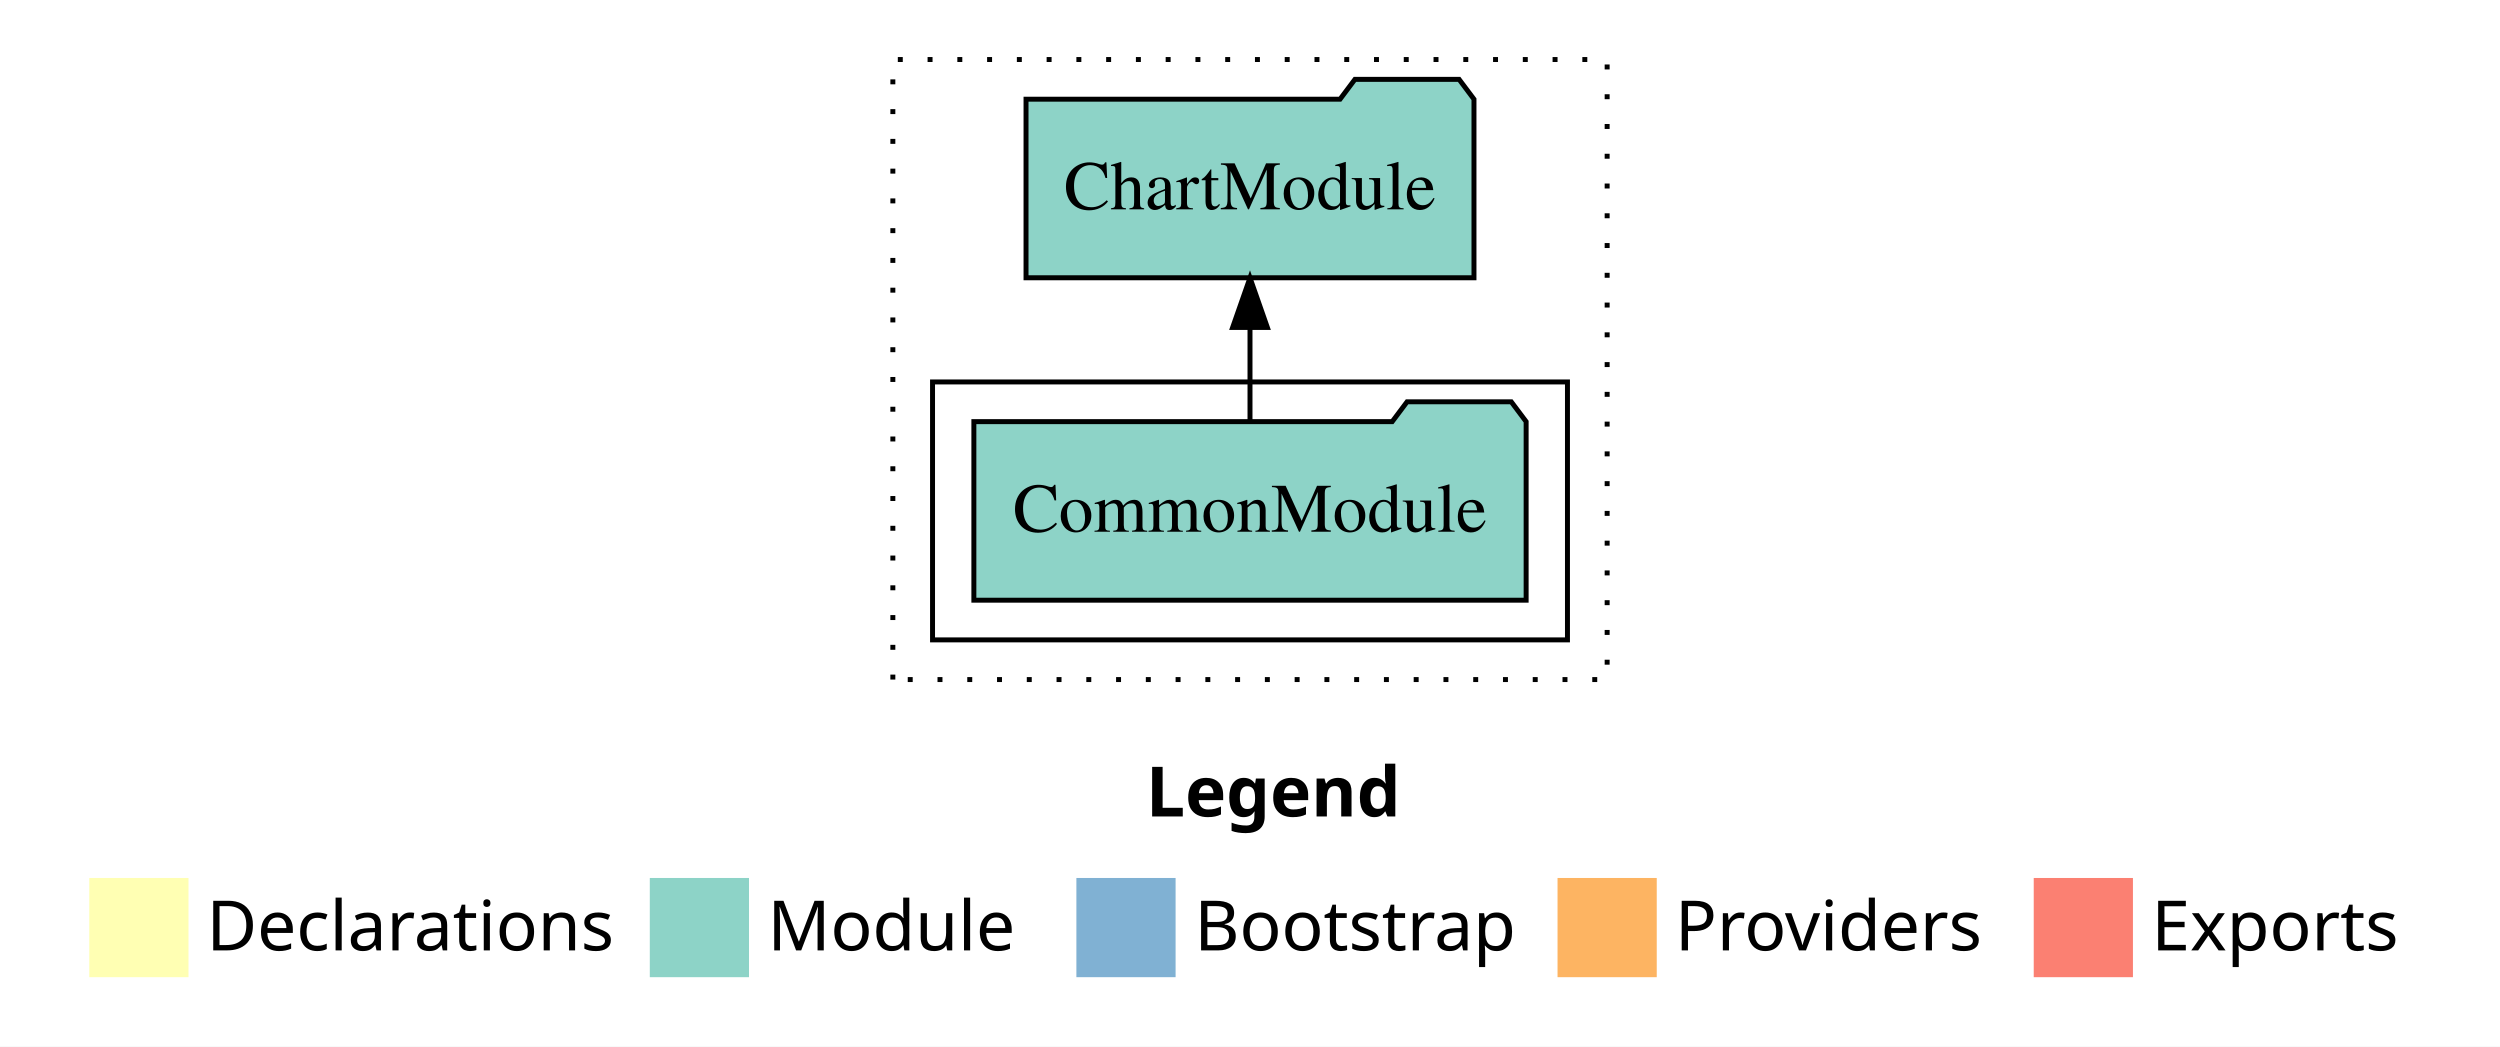
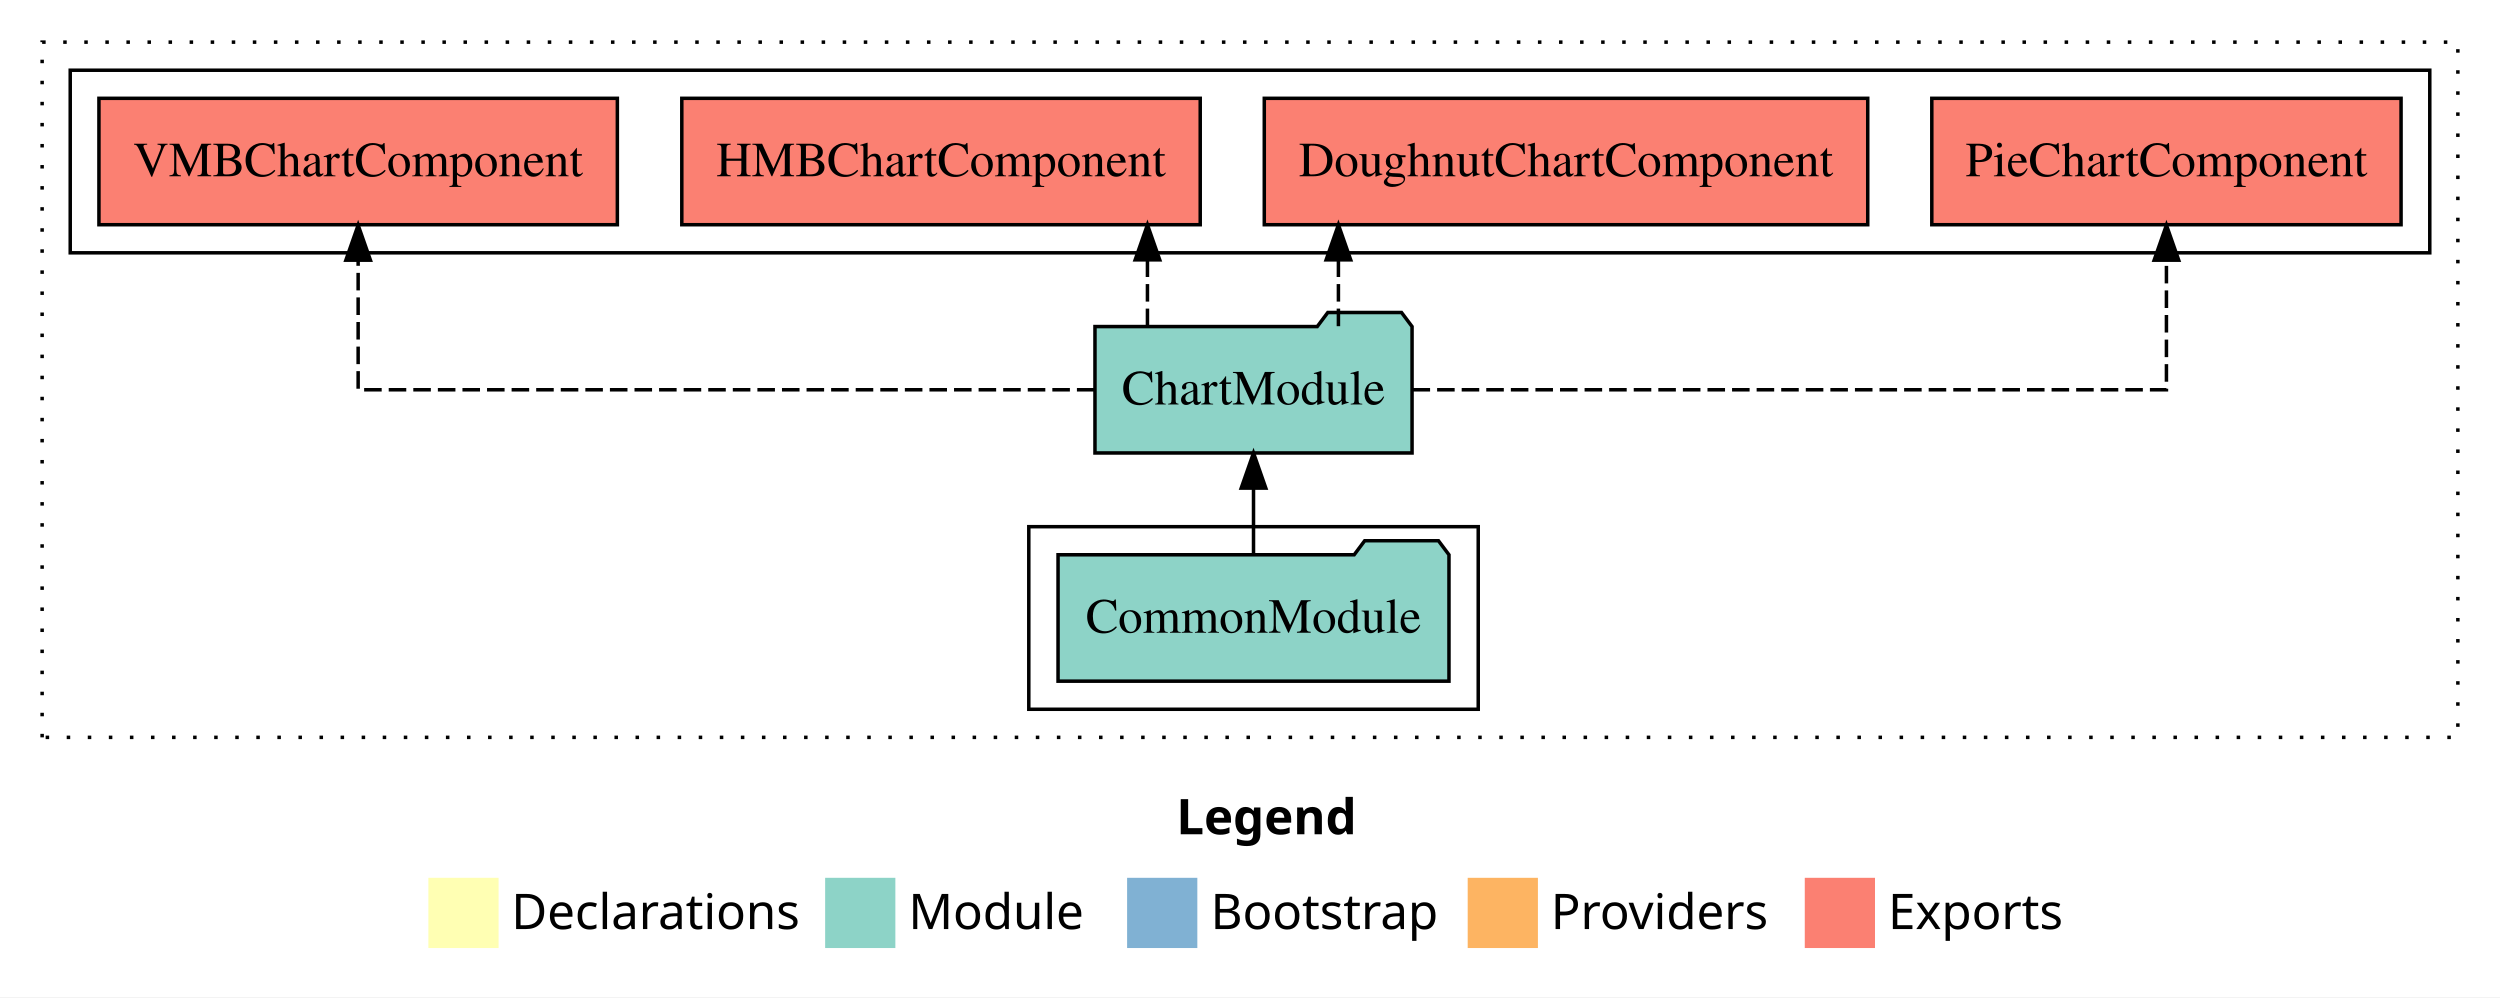
- <svg xmlns="http://www.w3.org/2000/svg" width="504pt" height="211pt" viewBox="0.00 0.00 504.00 211.00">
-   <g id="graph0" class="graph" transform="scale(1 1) rotate(0) translate(4 207)">
-     <polygon fill="#ffffff" stroke="transparent" points="-4,4 -4,-207 500,-207 500,4 -4,4" />
-     <text text-anchor="start" x="227.009" y="-42.4" font-family="sans-serif" font-weight="bold" font-size="14.00" fill="#000000">Legend</text>
-     <polygon fill="#ffffb3" stroke="transparent" points="14,-10 14,-30 34,-30 34,-10 14,-10" />
-     <text text-anchor="start" x="37.629" y="-15.4" font-family="sans-serif" font-size="14.00" fill="#000000">  Declarations</text>
-     <polygon fill="#8dd3c7" stroke="transparent" points="127,-10 127,-30 147,-30 147,-10 127,-10" />
-     <text text-anchor="start" x="150.725" y="-15.4" font-family="sans-serif" font-size="14.00" fill="#000000">  Module</text>
-     <polygon fill="#80b1d3" stroke="transparent" points="213,-10 213,-30 233,-30 233,-10 213,-10" />
-     <text text-anchor="start" x="236.781" y="-15.4" font-family="sans-serif" font-size="14.00" fill="#000000">  Bootstrap</text>
-     <polygon fill="#fdb462" stroke="transparent" points="310,-10 310,-30 330,-30 330,-10 310,-10" />
-     <text text-anchor="start" x="333.673" y="-15.4" font-family="sans-serif" font-size="14.00" fill="#000000">  Providers</text>
-     <polygon fill="#fb8072" stroke="transparent" points="406,-10 406,-30 426,-30 426,-10 406,-10" />
-     <text text-anchor="start" x="429.726" y="-15.4" font-family="sans-serif" font-size="14.00" fill="#000000">  Exports</text>
+ <svg xmlns="http://www.w3.org/2000/svg" width="712pt" height="284pt" viewBox="0.00 0.00 712.00 284.00">
+   <g id="graph0" class="graph" transform="scale(1 1) rotate(0) translate(4 280)">
+     <polygon fill="#ffffff" stroke="transparent" points="-4,4 -4,-280 708,-280 708,4 -4,4" />
+     <text text-anchor="start" x="331.009" y="-42.4" font-family="sans-serif" font-weight="bold" font-size="14.00" fill="#000000">Legend</text>
+     <polygon fill="#ffffb3" stroke="transparent" points="118,-10 118,-30 138,-30 138,-10 118,-10" />
+     <text text-anchor="start" x="141.629" y="-15.4" font-family="sans-serif" font-size="14.00" fill="#000000">  Declarations</text>
+     <polygon fill="#8dd3c7" stroke="transparent" points="231,-10 231,-30 251,-30 251,-10 231,-10" />
+     <text text-anchor="start" x="254.725" y="-15.4" font-family="sans-serif" font-size="14.00" fill="#000000">  Module</text>
+     <polygon fill="#80b1d3" stroke="transparent" points="317,-10 317,-30 337,-30 337,-10 317,-10" />
+     <text text-anchor="start" x="340.781" y="-15.4" font-family="sans-serif" font-size="14.00" fill="#000000">  Bootstrap</text>
+     <polygon fill="#fdb462" stroke="transparent" points="414,-10 414,-30 434,-30 434,-10 414,-10" />
+     <text text-anchor="start" x="437.673" y="-15.4" font-family="sans-serif" font-size="14.00" fill="#000000">  Providers</text>
+     <polygon fill="#fb8072" stroke="transparent" points="510,-10 510,-30 530,-30 530,-10 510,-10" />
+     <text text-anchor="start" x="533.726" y="-15.4" font-family="sans-serif" font-size="14.00" fill="#000000">  Exports</text>
    <g id="clust1" class="cluster">
-       <polygon fill="none" stroke="#000000" stroke-dasharray="1,5" points="176,-70 176,-195 320,-195 320,-70 176,-70" />
+       <polygon fill="none" stroke="#000000" stroke-dasharray="1,5" points="8,-70 8,-268 696,-268 696,-70 8,-70" />
    </g>
    <g id="clust3" class="cluster">
-       <polygon fill="none" stroke="#000000" points="184,-78 184,-130 312,-130 312,-78 184,-78" />
+       <polygon fill="none" stroke="#000000" points="289,-78 289,-130 417,-130 417,-78 289,-78" />
+     </g>
+     <g id="clust4" class="cluster">
+       <polygon fill="none" stroke="#000000" points="16,-208 16,-260 688,-260 688,-208 16,-208" />
    </g>
    <g id="node1" class="node">
-       <polygon fill="#8dd3c7" stroke="#000000" points="303.668,-122 300.668,-126 279.668,-126 276.668,-122 192.332,-122 192.332,-86 303.668,-86 303.668,-122" />
-       <text text-anchor="middle" x="248" y="-99.8" font-family="Times,serif" font-size="14.00" fill="#000000">CommonModule</text>
+       <polygon fill="#8dd3c7" stroke="#000000" points="408.668,-122 405.668,-126 384.668,-126 381.668,-122 297.332,-122 297.332,-86 408.668,-86 408.668,-122" />
+       <text text-anchor="middle" x="353" y="-99.8" font-family="Times,serif" font-size="14.00" fill="#000000">CommonModule</text>
    </g>
    <g id="node2" class="node">
-       <polygon fill="#8dd3c7" stroke="#000000" points="293.153,-187 290.153,-191 269.153,-191 266.153,-187 202.847,-187 202.847,-151 293.153,-151 293.153,-187" />
-       <text text-anchor="middle" x="248" y="-164.8" font-family="Times,serif" font-size="14.00" fill="#000000">ChartModule</text>
+       <polygon fill="#8dd3c7" stroke="#000000" points="398.153,-187 395.153,-191 374.153,-191 371.153,-187 307.847,-187 307.847,-151 398.153,-151 398.153,-187" />
+       <text text-anchor="middle" x="353" y="-164.8" font-family="Times,serif" font-size="14.00" fill="#000000">ChartModule</text>
    </g>
    <g id="edge1" class="edge">
-       <path fill="none" stroke="#000000" d="M248,-122.106C248,-122.106 248,-140.991 248,-140.991" />
-       <polygon fill="#000000" stroke="#000000" points="244.5,-140.991 248,-150.991 251.5,-140.991 244.5,-140.991" />
+       <path fill="none" stroke="#000000" d="M353,-122.106C353,-122.106 353,-140.991 353,-140.991" />
+       <polygon fill="#000000" stroke="#000000" points="349.5,-140.991 353,-150.991 356.5,-140.991 349.5,-140.991" />
+     </g>
+     <g id="node3" class="node">
+       <polygon fill="#fb8072" stroke="#000000" points="679.823,-252 546.177,-252 546.177,-216 679.823,-216 679.823,-252" />
+       <text text-anchor="middle" x="613" y="-229.8" font-family="Times,serif" font-size="14.00" fill="#000000">PieChartComponent </text>
+     </g>
+     <g id="edge2" class="edge">
+       <path fill="none" stroke="#000000" stroke-dasharray="5,2" d="M398.288,-169C472.78,-169 613,-169 613,-169 613,-169 613,-205.894 613,-205.894" />
+       <polygon fill="#000000" stroke="#000000" points="609.5,-205.894 613,-215.894 616.5,-205.894 609.5,-205.894" />
+     </g>
+     <g id="node4" class="node">
+       <polygon fill="#fb8072" stroke="#000000" points="527.932,-252 356.068,-252 356.068,-216 527.932,-216 527.932,-252" />
+       <text text-anchor="middle" x="442" y="-229.8" font-family="Times,serif" font-size="14.00" fill="#000000">DoughnutChartComponent </text>
+     </g>
+     <g id="edge3" class="edge">
+       <path fill="none" stroke="#000000" stroke-dasharray="5,2" d="M377.18,-187.106C377.18,-187.106 377.18,-205.991 377.18,-205.991" />
+       <polygon fill="#000000" stroke="#000000" points="373.68,-205.991 377.18,-215.991 380.68,-205.991 373.68,-205.991" />
+     </g>
+     <g id="node5" class="node">
+       <polygon fill="#fb8072" stroke="#000000" points="337.823,-252 190.177,-252 190.177,-216 337.823,-216 337.823,-252" />
+       <text text-anchor="middle" x="264" y="-229.8" font-family="Times,serif" font-size="14.00" fill="#000000">HMBChartComponent </text>
+     </g>
+     <g id="edge4" class="edge">
+       <path fill="none" stroke="#000000" stroke-dasharray="5,2" d="M322.793,-187.106C322.793,-187.106 322.793,-205.991 322.793,-205.991" />
+       <polygon fill="#000000" stroke="#000000" points="319.293,-205.991 322.793,-215.991 326.293,-205.991 319.293,-205.991" />
+     </g>
+     <g id="node6" class="node">
+       <polygon fill="#fb8072" stroke="#000000" points="171.823,-252 24.177,-252 24.177,-216 171.823,-216 171.823,-252" />
+       <text text-anchor="middle" x="98" y="-229.8" font-family="Times,serif" font-size="14.00" fill="#000000">VMBChartComponent </text>
+     </g>
+     <g id="edge5" class="edge">
+       <path fill="none" stroke="#000000" stroke-dasharray="5,2" d="M307.705,-169C234.428,-169 98,-169 98,-169 98,-169 98,-205.894 98,-205.894" />
+       <polygon fill="#000000" stroke="#000000" points="94.5,-205.894 98,-215.894 101.5,-205.894 94.5,-205.894" />
    </g>
  </g>
</svg>
